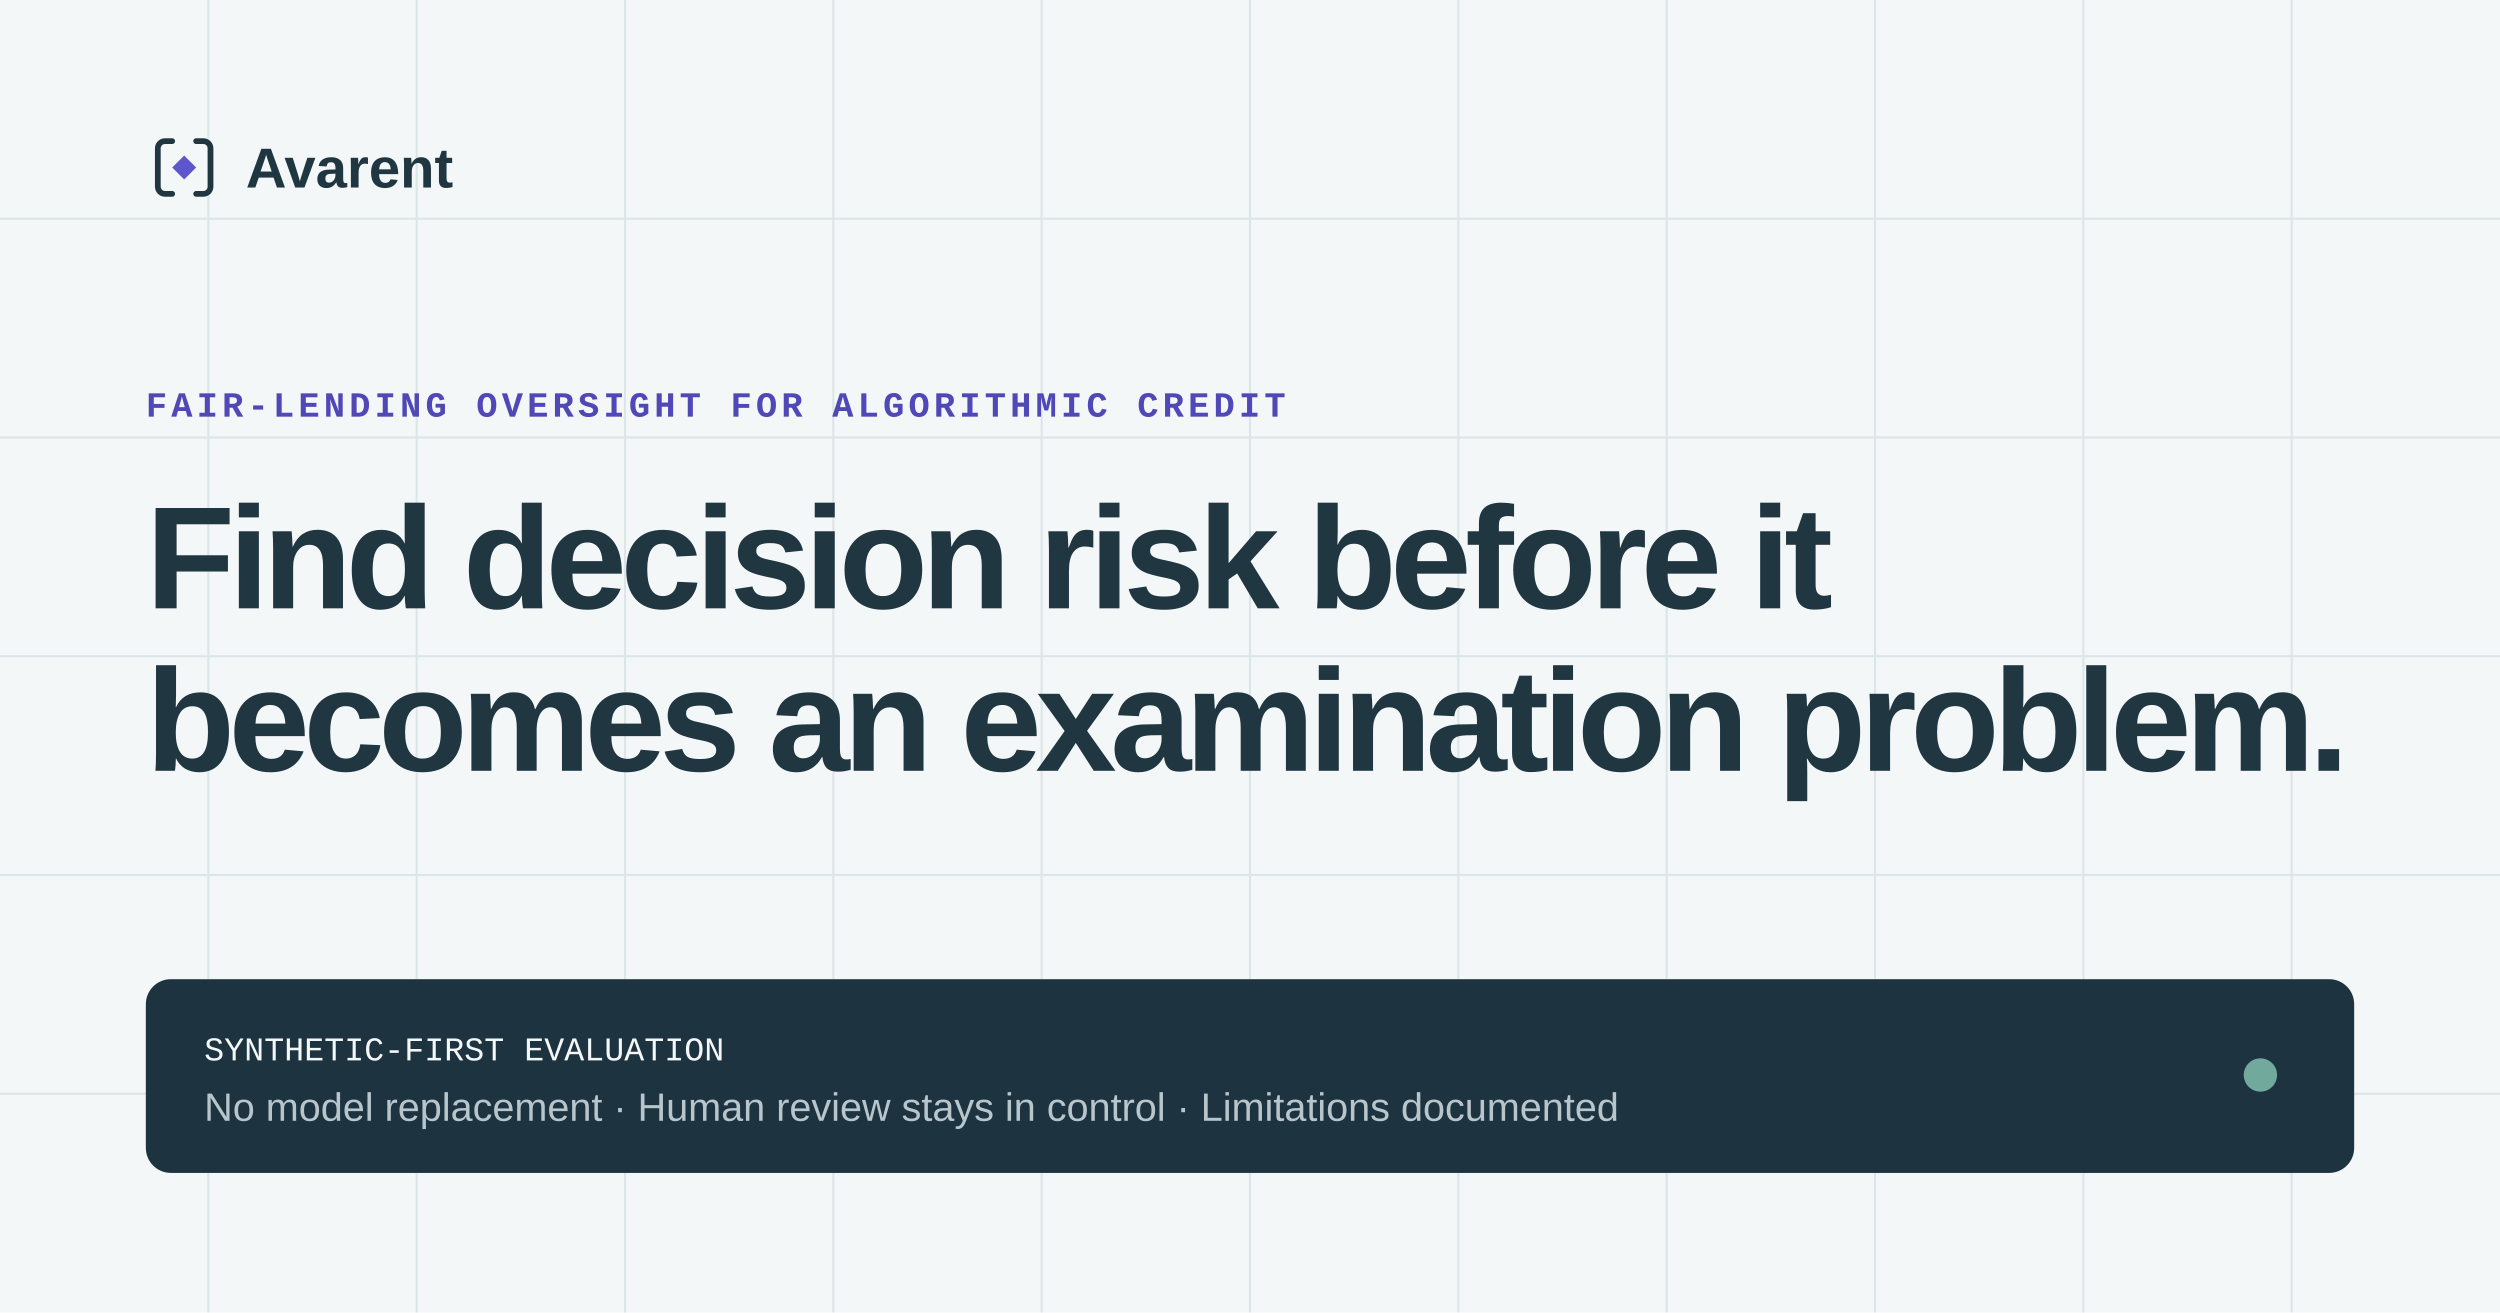
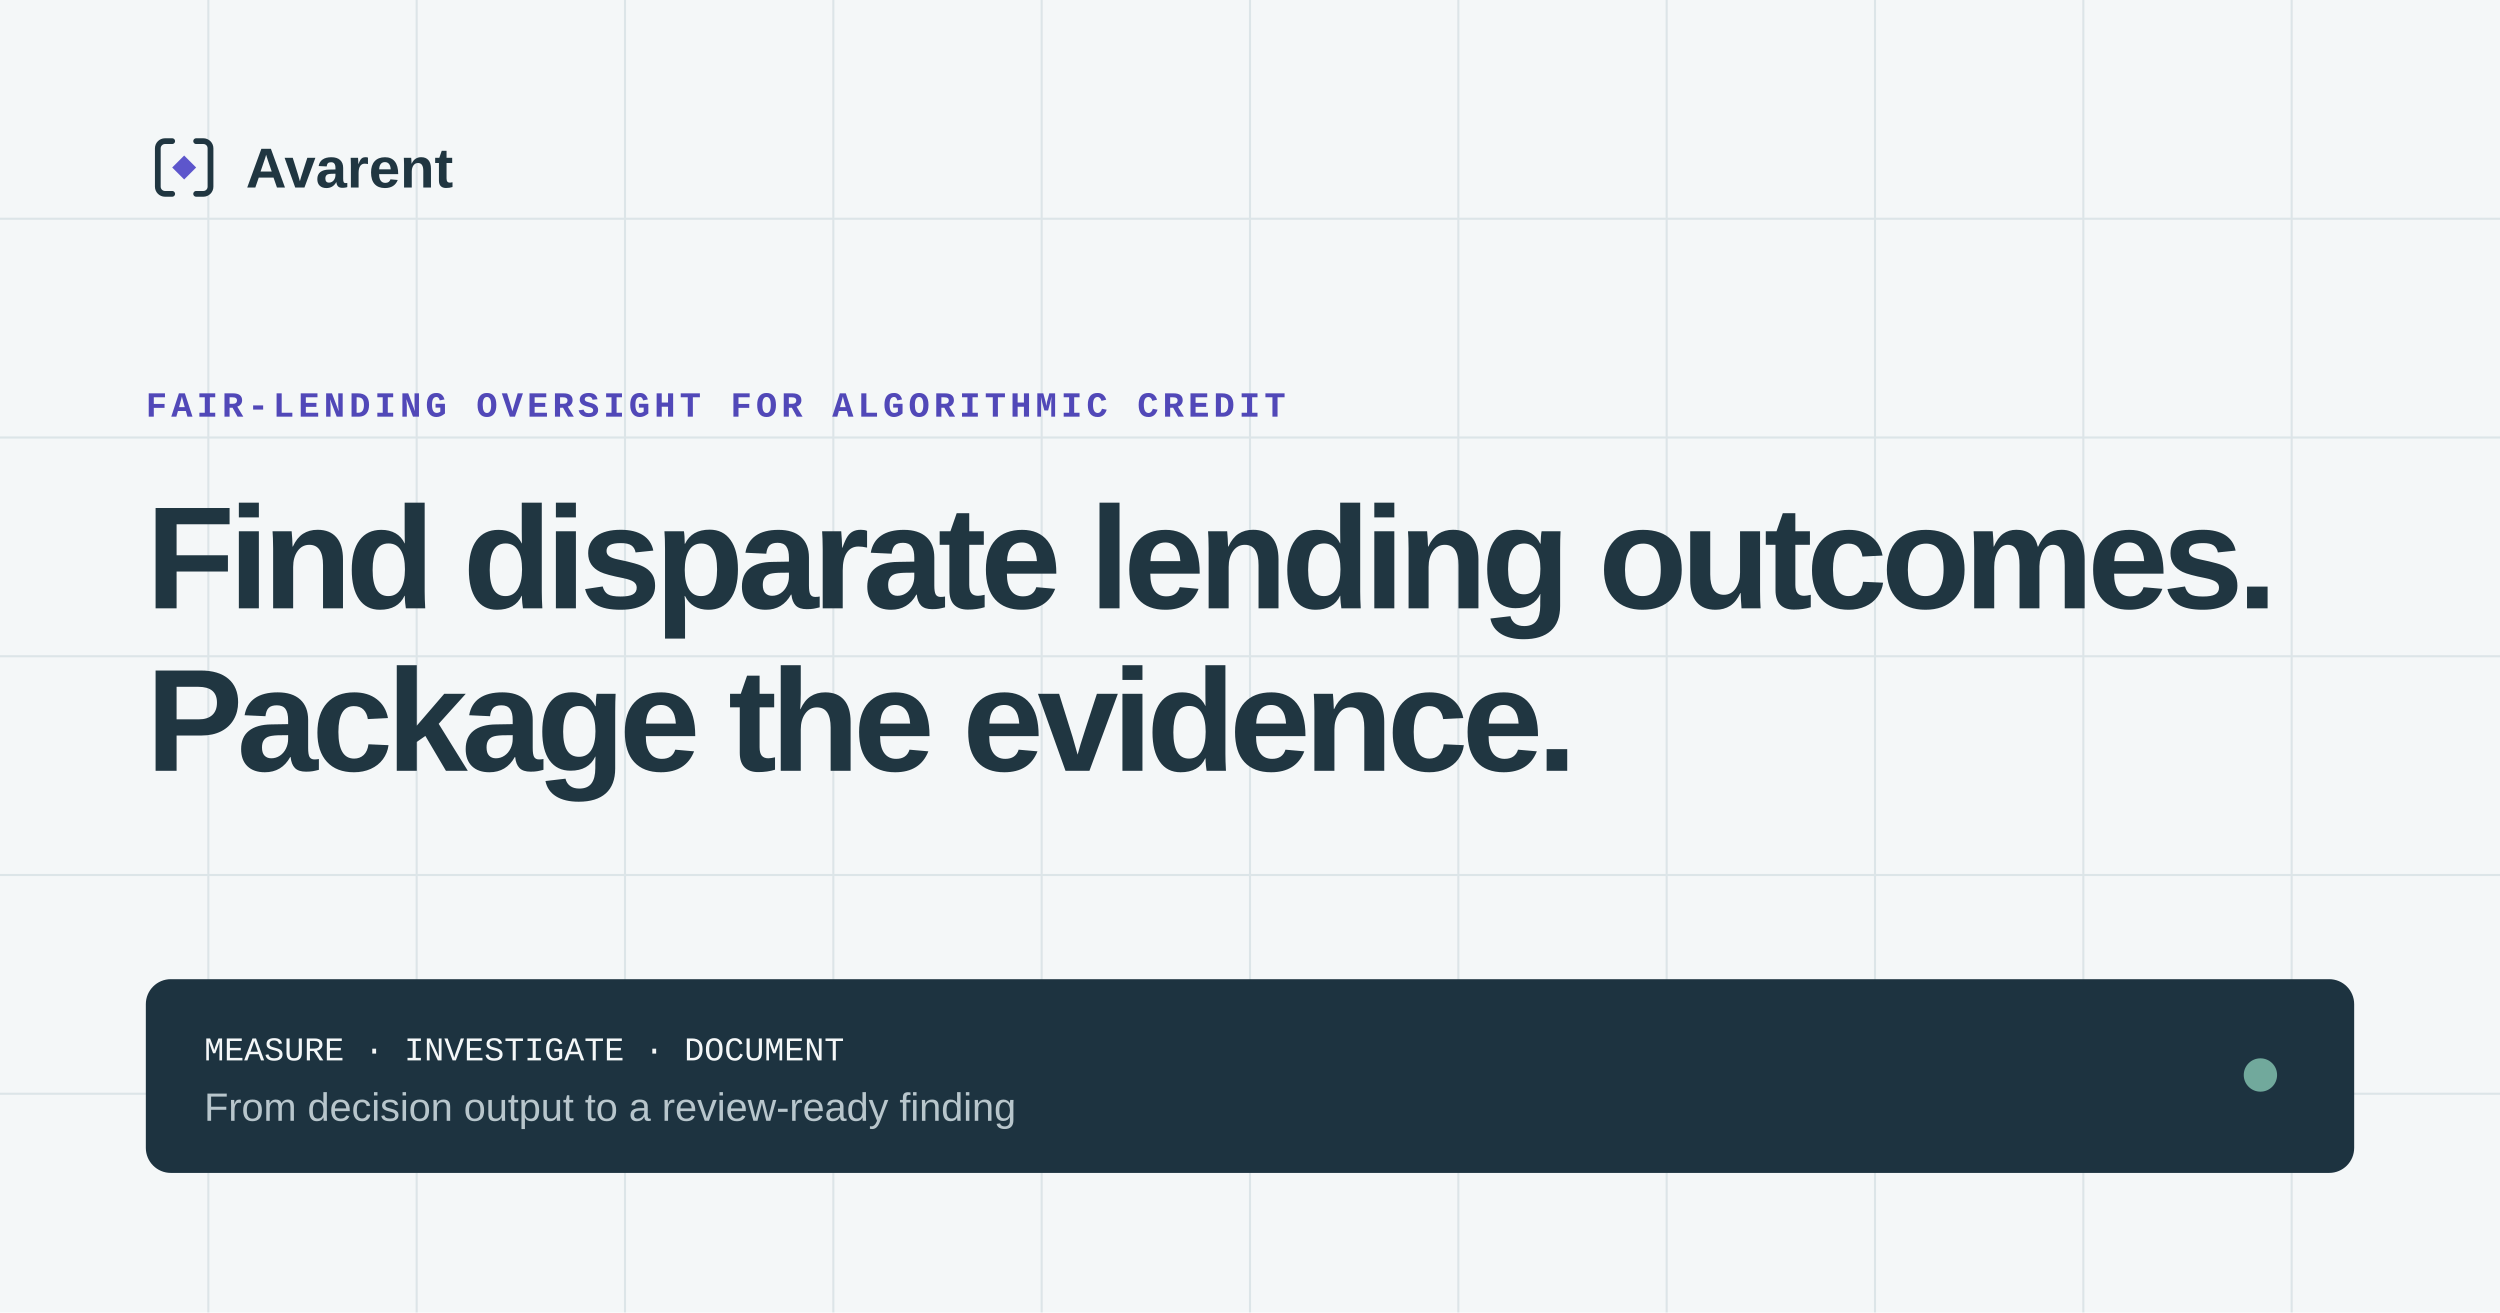
<svg xmlns="http://www.w3.org/2000/svg" width="1200" height="630" viewBox="0 0 1200 630" role="img" aria-labelledby="title description">
  <rect width="1200" height="630" fill="#f4f7f8" />
  <g stroke="#ccd7dc" stroke-width="1" opacity="0.58">
    <path d="M0 105h1200M0 210h1200M0 315h1200M0 420h1200M0 525h1200" />
    <path d="M100 0v630M200 0v630M300 0v630M400 0v630M500 0v630M600 0v630M700 0v630M800 0v630M900 0v630M1000 0v630M1100 0v630" />
  </g>
  <g transform="translate(70 62)">
    <g transform="scale(1.15)" fill="none" stroke="#203641" stroke-width="2.4" stroke-linecap="round" stroke-linejoin="round">
      <path d="M11 5H8a3 3 0 0 0-3 3v16a3 3 0 0 0 3 3h3M21 5h3a3 3 0 0 1 3 3v16a3 3 0 0 1-3 3h-3" />
      <path d="m16 11 5 5-5 5-5-5 5-5Z" fill="#5d56cc" stroke="none" />
    </g>
    <text x="48" y="28" fill="#203641" font-family="Arial, Helvetica, sans-serif" font-size="27" font-weight="700">Avarent</text>
  </g>
  <text x="70" y="200" fill="#5148b8" font-family="Courier New, monospace" font-size="17" font-weight="700" letter-spacing="2">FAIR-LENDING OVERSIGHT FOR ALGORITHMIC CREDIT</text>
-   <text x="70" y="292" fill="#203641" font-family="Arial, Helvetica, sans-serif" font-size="70" font-weight="700" letter-spacing="-3">Find decision risk before it</text>
-   <text x="70" y="370" fill="#203641" font-family="Arial, Helvetica, sans-serif" font-size="70" font-weight="700" letter-spacing="-3">becomes an examination problem.</text>
+   <text x="70" y="292" fill="#203641" font-family="Arial, Helvetica, sans-serif" font-size="70" font-weight="700" letter-spacing="-3">Find disparate lending outcomes.</text>
+   <text x="70" y="370" fill="#203641" font-family="Arial, Helvetica, sans-serif" font-size="70" font-weight="700" letter-spacing="-3">Package the evidence.</text>
  <g transform="translate(70 470)">
    <rect width="1060" height="93" rx="12" fill="#1d3340" />
-     <text x="28" y="39" fill="#f4f7f8" font-family="Courier New, monospace" font-size="16">SYNTHETIC-FIRST EVALUATION</text>
-     <text x="28" y="68" fill="#b8c6cc" font-family="Arial, Helvetica, sans-serif" font-size="19">No model replacement · Human review stays in control · Limitations documented</text>
+     <text x="28" y="39" fill="#f4f7f8" font-family="Courier New, monospace" font-size="16">MEASURE · INVESTIGATE · DOCUMENT</text>
+     <text x="28" y="68" fill="#b8c6cc" font-family="Arial, Helvetica, sans-serif" font-size="19">From decision output to a review-ready finding</text>
    <circle cx="1015" cy="46" r="8" fill="#71a99c" />
  </g>
</svg>
